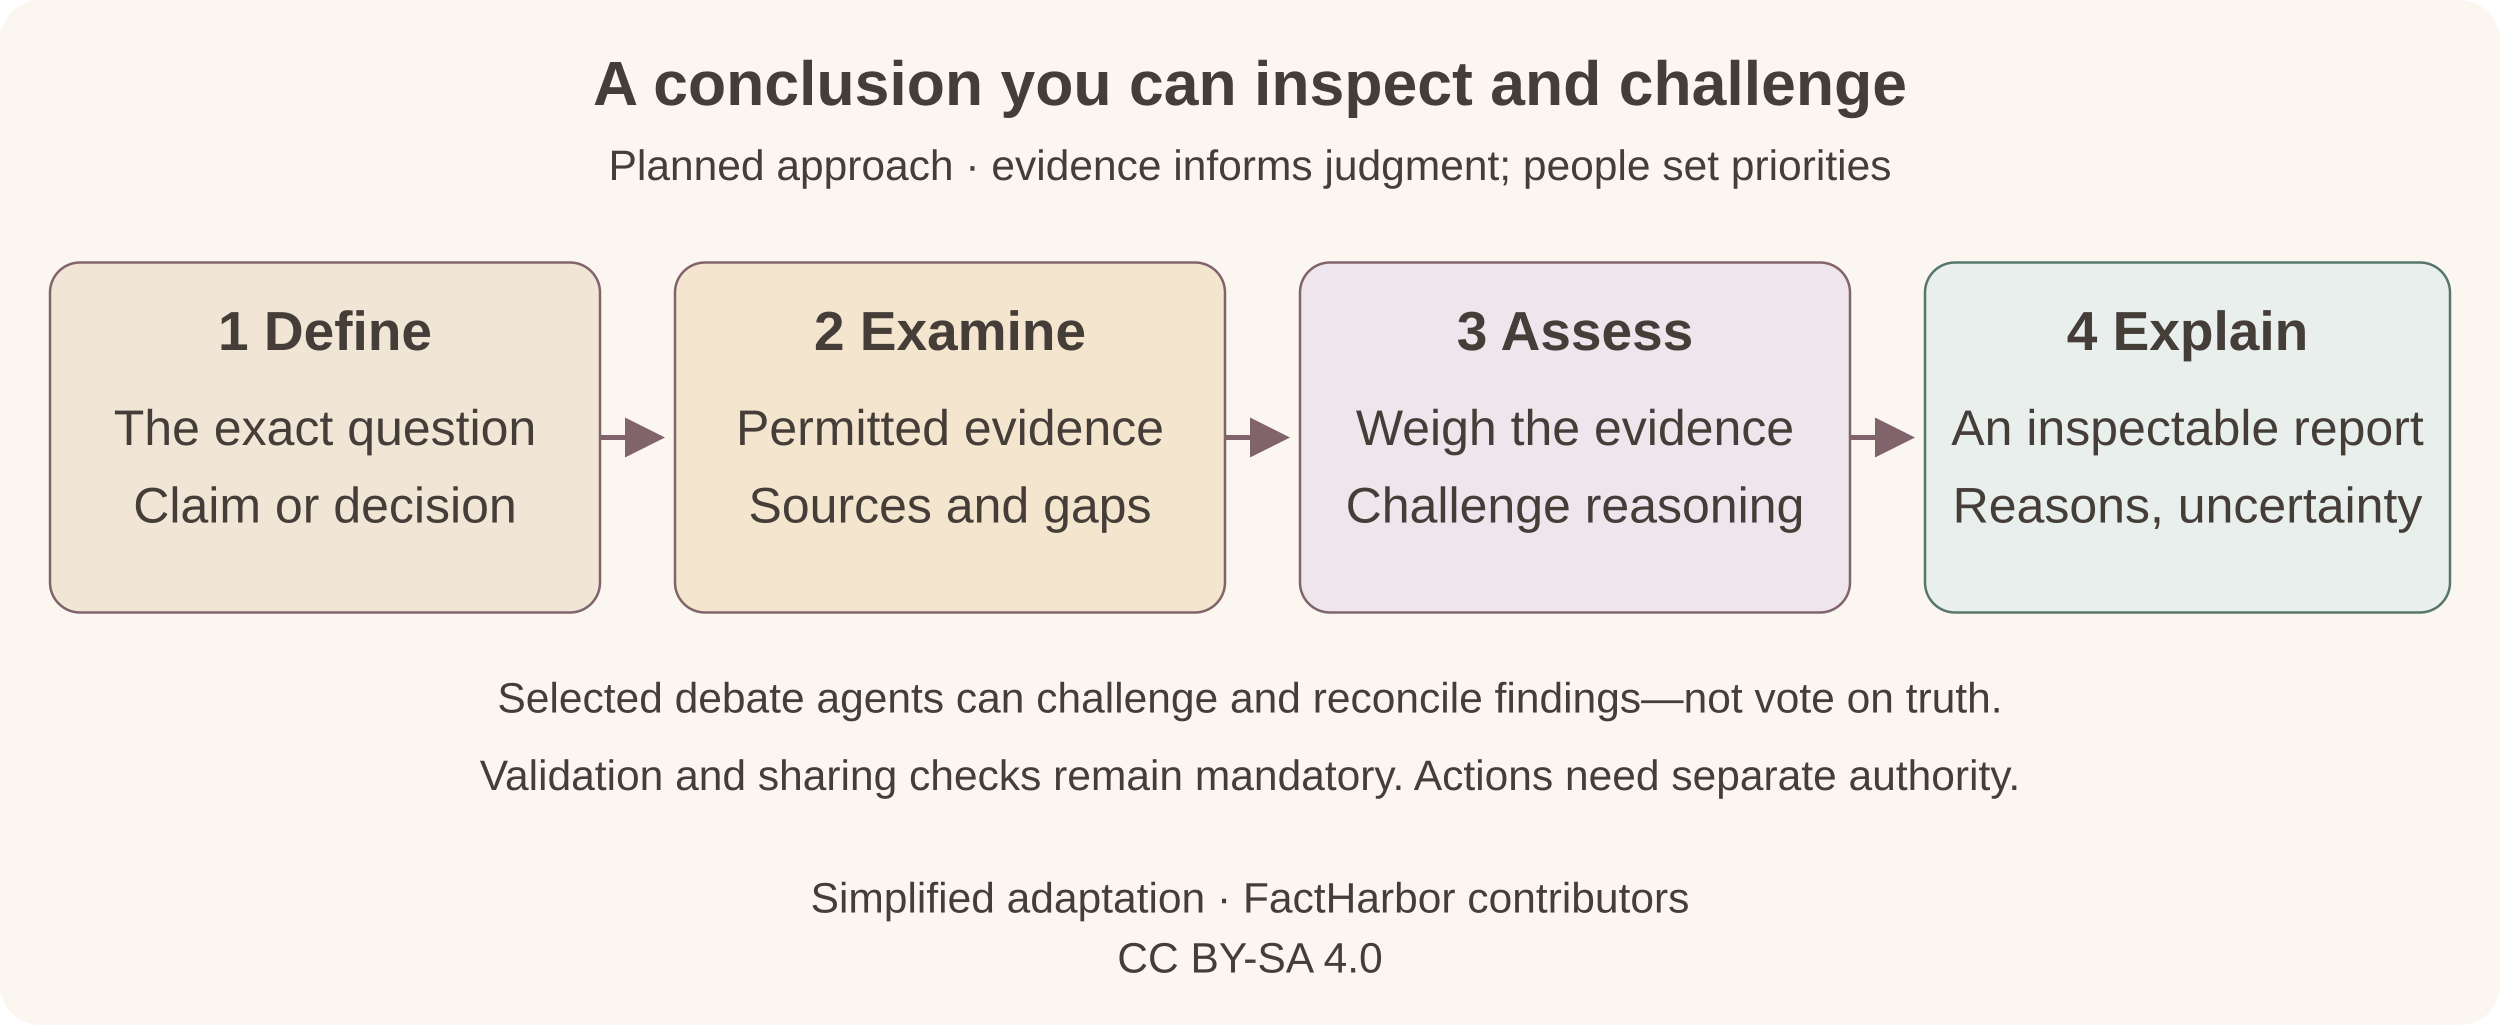
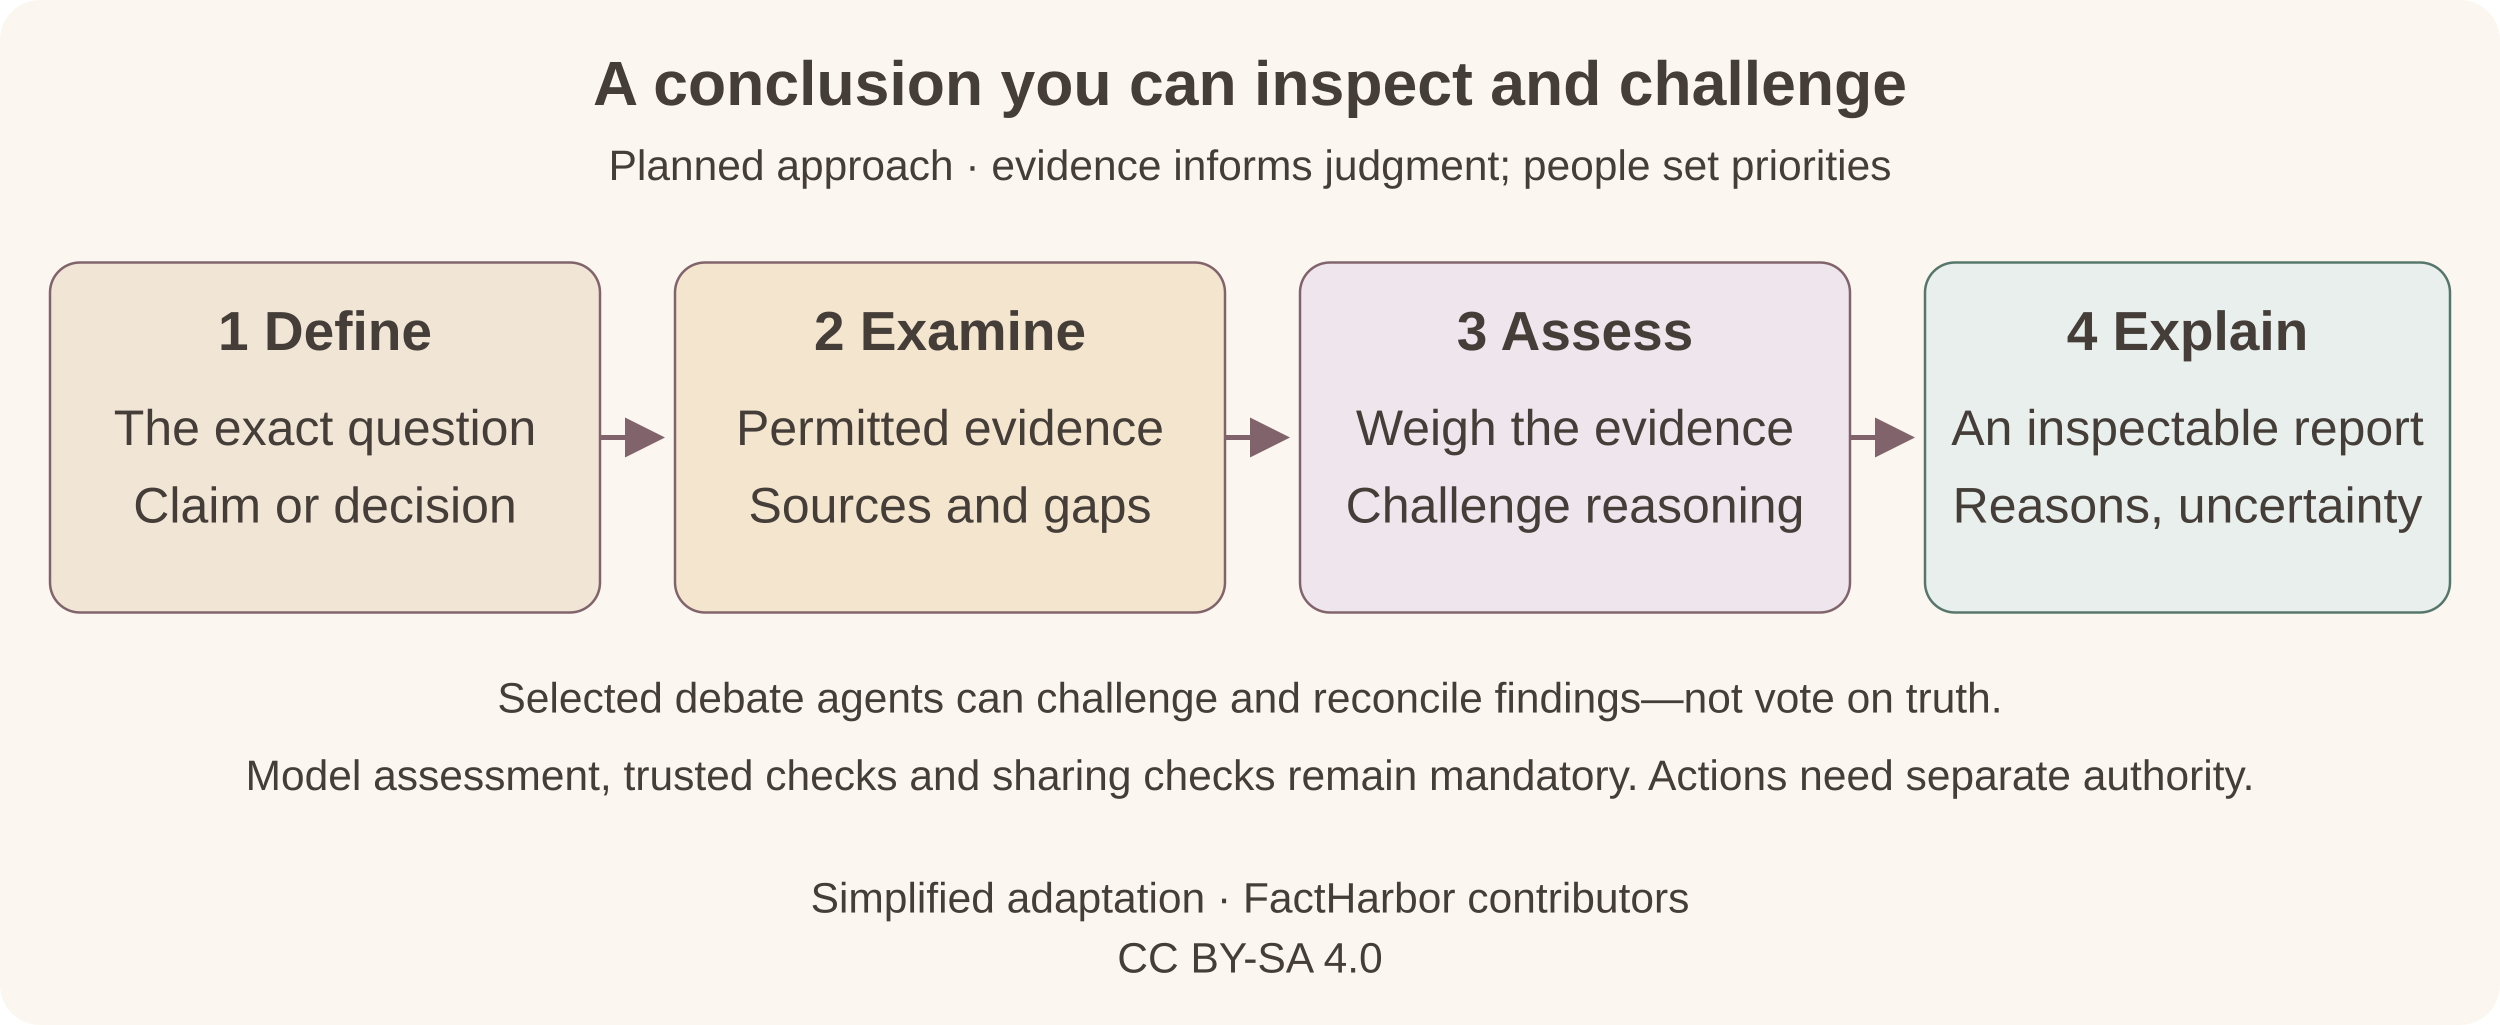
<svg xmlns="http://www.w3.org/2000/svg" width="1000" height="410" viewBox="0 0 1000 410" role="img" aria-labelledby="title desc">
  <defs>
    <marker id="arrow" markerWidth="8" markerHeight="8" refX="7" refY="4" orient="auto">
      <path d="M0 0 L8 4 L0 8Z" fill="#80636b" />
    </marker>
  </defs>
  <style>text{font-family:Arial,sans-serif;fill:#443d38}.heading{font-size:25px;font-weight:700}.step{font-size:22px;font-weight:700}.body{font-size:20px}.note{font-size:17px}.edge{stroke:#80636b;stroke-width:2;marker-end:url(#arrow)}</style>
  <rect width="1000" height="410" rx="16" fill="#fbf7f0" />
  <text class="heading" x="500" y="42" text-anchor="middle">A conclusion you can inspect and challenge</text>
  <text class="note" x="500" y="72" text-anchor="middle">Planned approach · evidence informs judgment; people set priorities</text>
  <rect x="20" y="105" width="220" height="140" rx="12" fill="#f1e5d6" stroke="#80636b" />
  <text class="step" x="130" y="140" text-anchor="middle">1  Define</text>
  <text class="body" x="130" y="178" text-anchor="middle">The exact question</text>
  <text class="body" x="130" y="209" text-anchor="middle">Claim or decision</text>
  <path class="edge" d="M240 175H264" />
  <rect x="270" y="105" width="220" height="140" rx="12" fill="#f4e5ce" stroke="#80636b" />
  <text class="step" x="380" y="140" text-anchor="middle">2  Examine</text>
  <text class="body" x="380" y="178" text-anchor="middle">Permitted evidence</text>
  <text class="body" x="380" y="209" text-anchor="middle">Sources and gaps</text>
  <path class="edge" d="M490 175H514" />
  <rect x="520" y="105" width="220" height="140" rx="12" fill="#eee5ed" stroke="#80636b" />
  <text class="step" x="630" y="140" text-anchor="middle">3  Assess</text>
  <text class="body" x="630" y="178" text-anchor="middle">Weigh the evidence</text>
  <text class="body" x="630" y="209" text-anchor="middle">Challenge reasoning</text>
  <path class="edge" d="M740 175H764" />
  <rect x="770" y="105" width="210" height="140" rx="12" fill="#e8efec" stroke="#56766b" />
  <text class="step" x="875" y="140" text-anchor="middle">4  Explain</text>
  <text class="body" x="875" y="178" text-anchor="middle">An inspectable report</text>
  <text class="body" x="875" y="209" text-anchor="middle">Reasons, uncertainty</text>
  <text class="note" x="500" y="285" text-anchor="middle">Selected debate agents can challenge and reconcile findings—not vote on truth.</text>
-   <text class="note" x="500" y="316" text-anchor="middle">Validation and sharing checks remain mandatory. Actions need separate authority.</text>
+   <text class="note" x="500" y="316" text-anchor="middle">Model assessment, trusted checks and sharing checks remain mandatory. Actions need separate authority.</text>
  <a href="https://robertschaub.github.io/FactHarbor/diagrams/homepage-method.svg">
    <text class="note" x="500" y="365" text-anchor="middle">Simplified adaptation · FactHarbor contributors</text>
  </a>
  <a href="https://creativecommons.org/licenses/by-sa/4.0/">
    <text class="note" x="500" y="389" text-anchor="middle">CC BY-SA 4.0</text>
  </a>
</svg>
